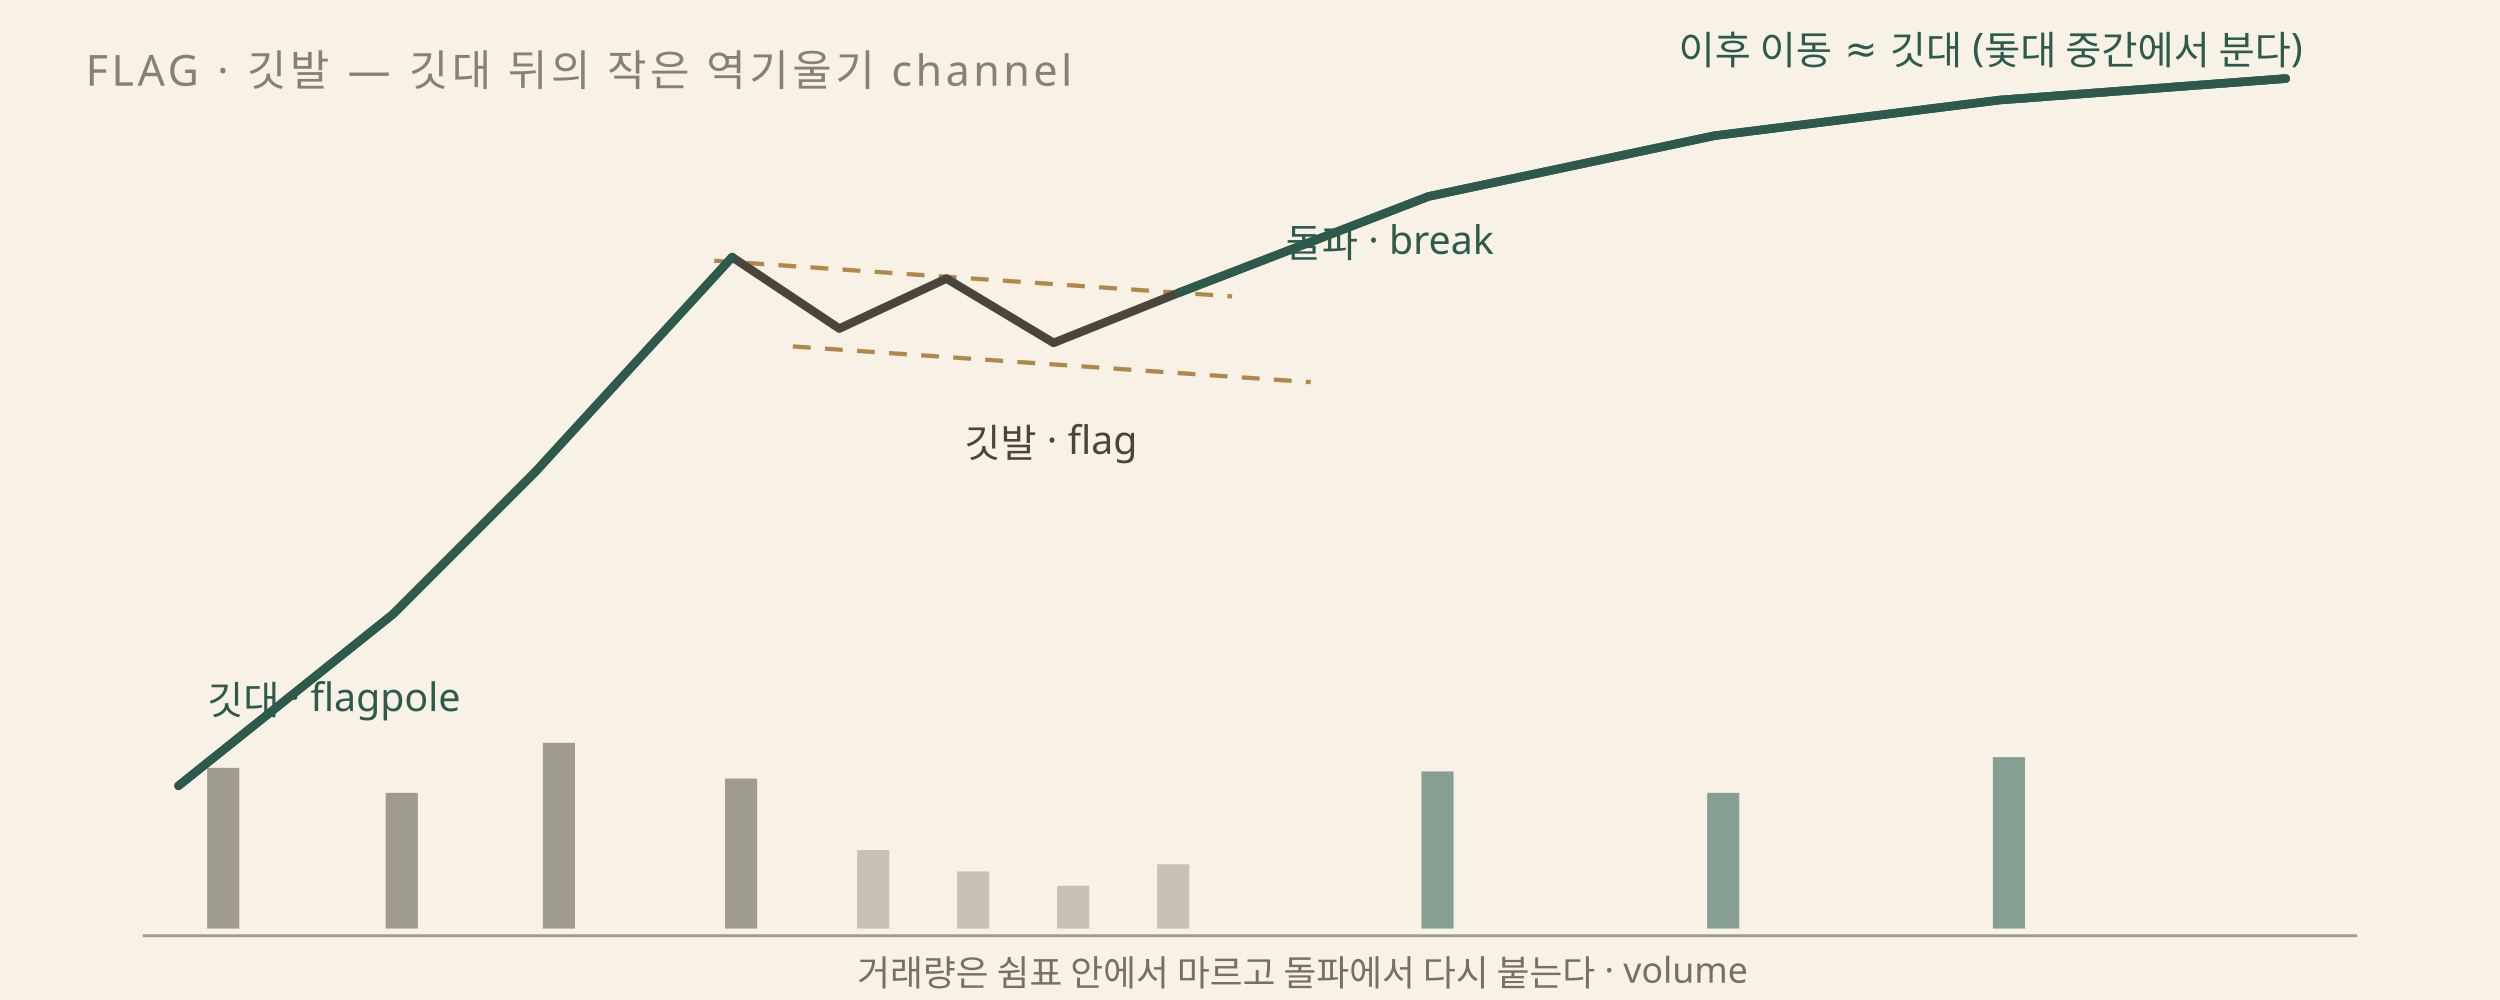
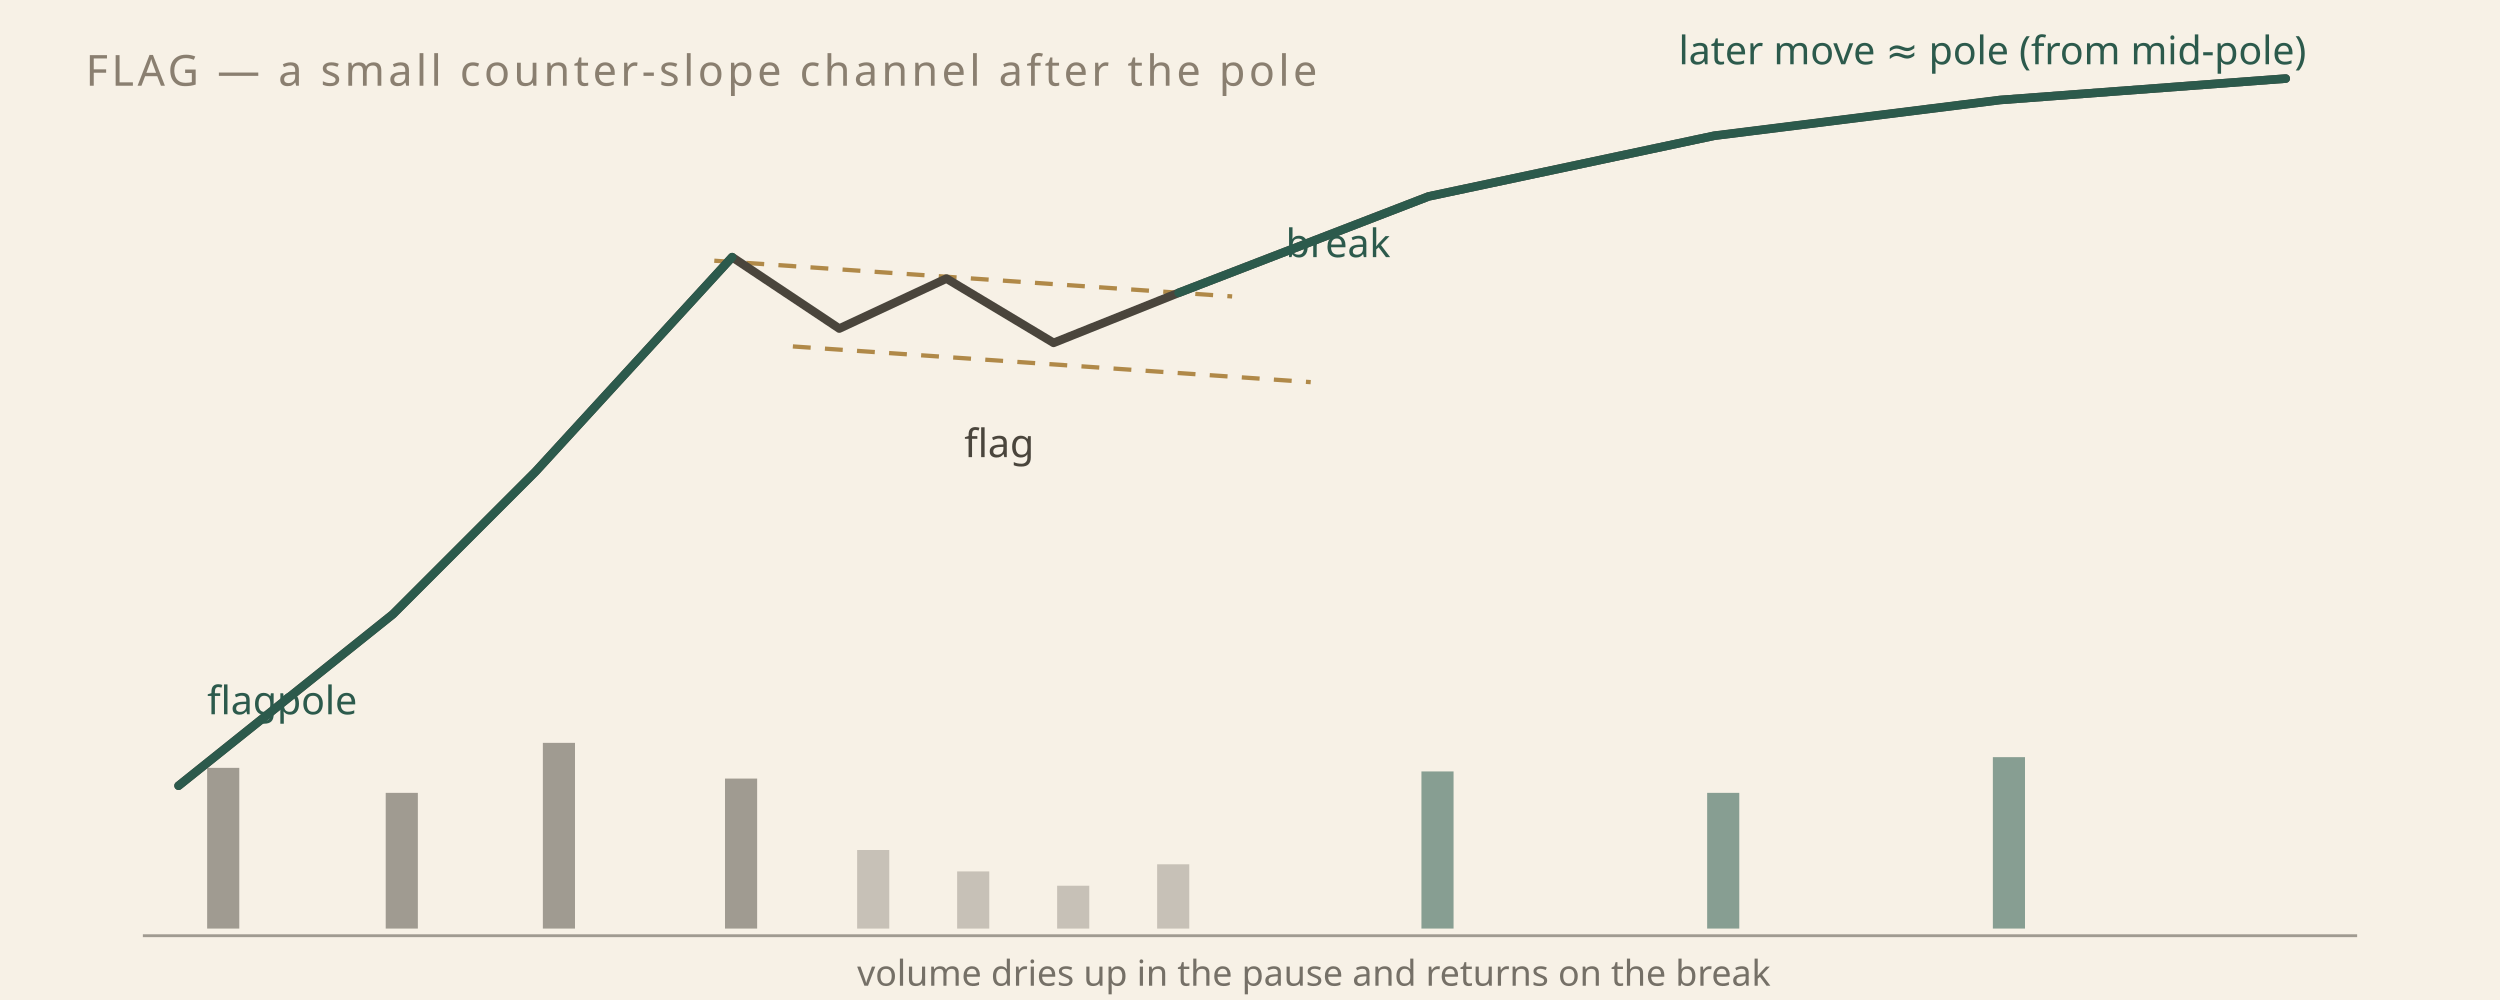
<svg xmlns="http://www.w3.org/2000/svg" viewBox="0 0 700 280" font-family="IBM Plex Sans KR, sans-serif">
  <rect width="700" height="280" fill="#f7f1e6" />
-   <text x="24" y="24" font-size="12" fill="#8a7f70" letter-spacing="1">FLAG · 깃발 — 깃대 뒤의 작은 역기울기 channel</text>
+   <text x="24" y="24" font-size="12" fill="#8a7f70" letter-spacing="1">FLAG — a small counter-slope channel after the pole</text>
  <line x1="200" y1="73" x2="345" y2="83" stroke="#b08948" stroke-width="1.2" stroke-dasharray="5 4" />
  <line x1="222" y1="97" x2="367" y2="107" stroke="#b08948" stroke-width="1.2" stroke-dasharray="5 4" />
  <path d="M50 220 L110 172 L150 132 L205 72 L235 92 L265 78 L295 96 L330 82 L400 55 L480 38 L560 28 L640 22" fill="none" stroke="#4a453c" stroke-width="2.4" stroke-linejoin="round" stroke-linecap="round" />
  <path d="M50 220 L110 172 L150 132 L205 72" fill="none" stroke="#2c5a4c" stroke-width="2.4" stroke-linejoin="round" stroke-linecap="round" />
  <path d="M330 82 L400 55 L480 38 L560 28 L640 22" fill="none" stroke="#2c5a4c" stroke-width="2.4" stroke-linejoin="round" stroke-linecap="round" />
  <g fill="#4a453c" opacity="0.5">
    <rect x="58" y="215" width="9" height="45" />
    <rect x="108" y="222" width="9" height="38" />
    <rect x="152" y="208" width="9" height="52" />
    <rect x="203" y="218" width="9" height="42" />
  </g>
  <g fill="#4a453c" opacity="0.28">
    <rect x="240" y="238" width="9" height="22" />
    <rect x="268" y="244" width="9" height="16" />
    <rect x="296" y="248" width="9" height="12" />
    <rect x="324" y="242" width="9" height="18" />
  </g>
  <g fill="#2c5a4c" opacity="0.55">
    <rect x="398" y="216" width="9" height="44" />
    <rect x="478" y="222" width="9" height="38" />
    <rect x="558" y="212" width="9" height="48" />
  </g>
  <line x1="40" y1="262" x2="660" y2="262" stroke="#4a453c" stroke-width="0.8" opacity="0.5" />
-   <text x="240" y="276" fill="#4a453c" font-size="10" opacity="0.75">거래량은 쉼표 안에서 마르고 돌파에서 다시 붙는다 · volume</text>
-   <text x="58" y="200" fill="#2c5a4c" font-size="11">깃대 · flagpole</text>
-   <text x="270" y="128" fill="#4a453c" font-size="11">깃발 · flag</text>
-   <text x="360" y="72" fill="#2c5a4c" font-size="11">돌파 · break</text>
-   <text x="470" y="18" fill="#2c5a4c" font-size="11">이후 이동 ≈ 깃대 (돛대 중간에서 분다)</text>
+   <text x="240" y="276" fill="#4a453c" font-size="10" opacity="0.75">volume dries up in the pause and returns on the break</text>
+   <text x="58" y="200" fill="#2c5a4c" font-size="11">flagpole</text>
+   <text x="270" y="128" fill="#4a453c" font-size="11">flag</text>
+   <text x="360" y="72" fill="#2c5a4c" font-size="11">break</text>
+   <text x="470" y="18" fill="#2c5a4c" font-size="11">later move ≈ pole (from mid-pole)</text>
</svg>
